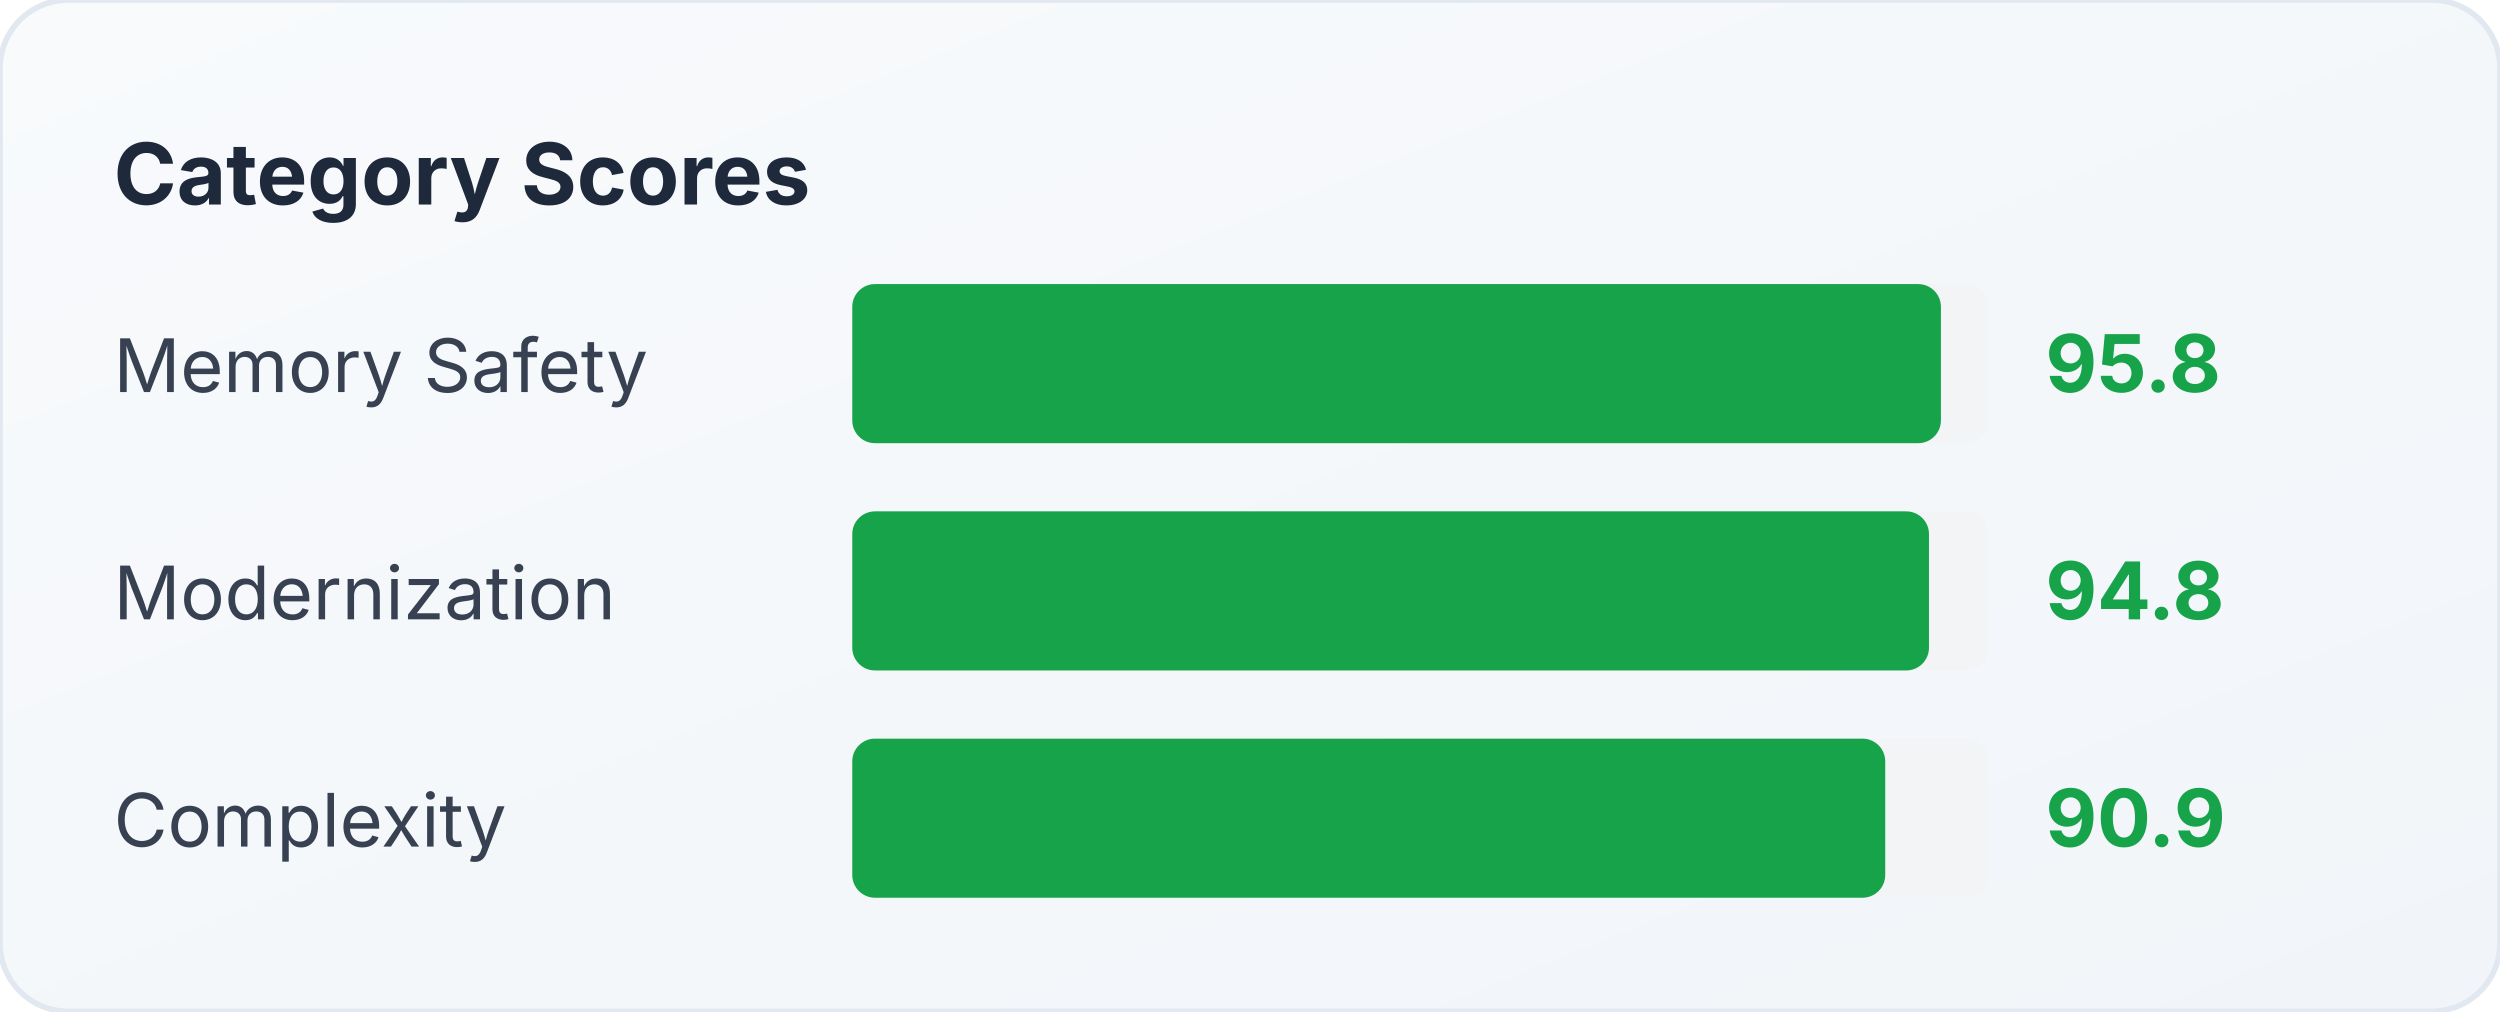
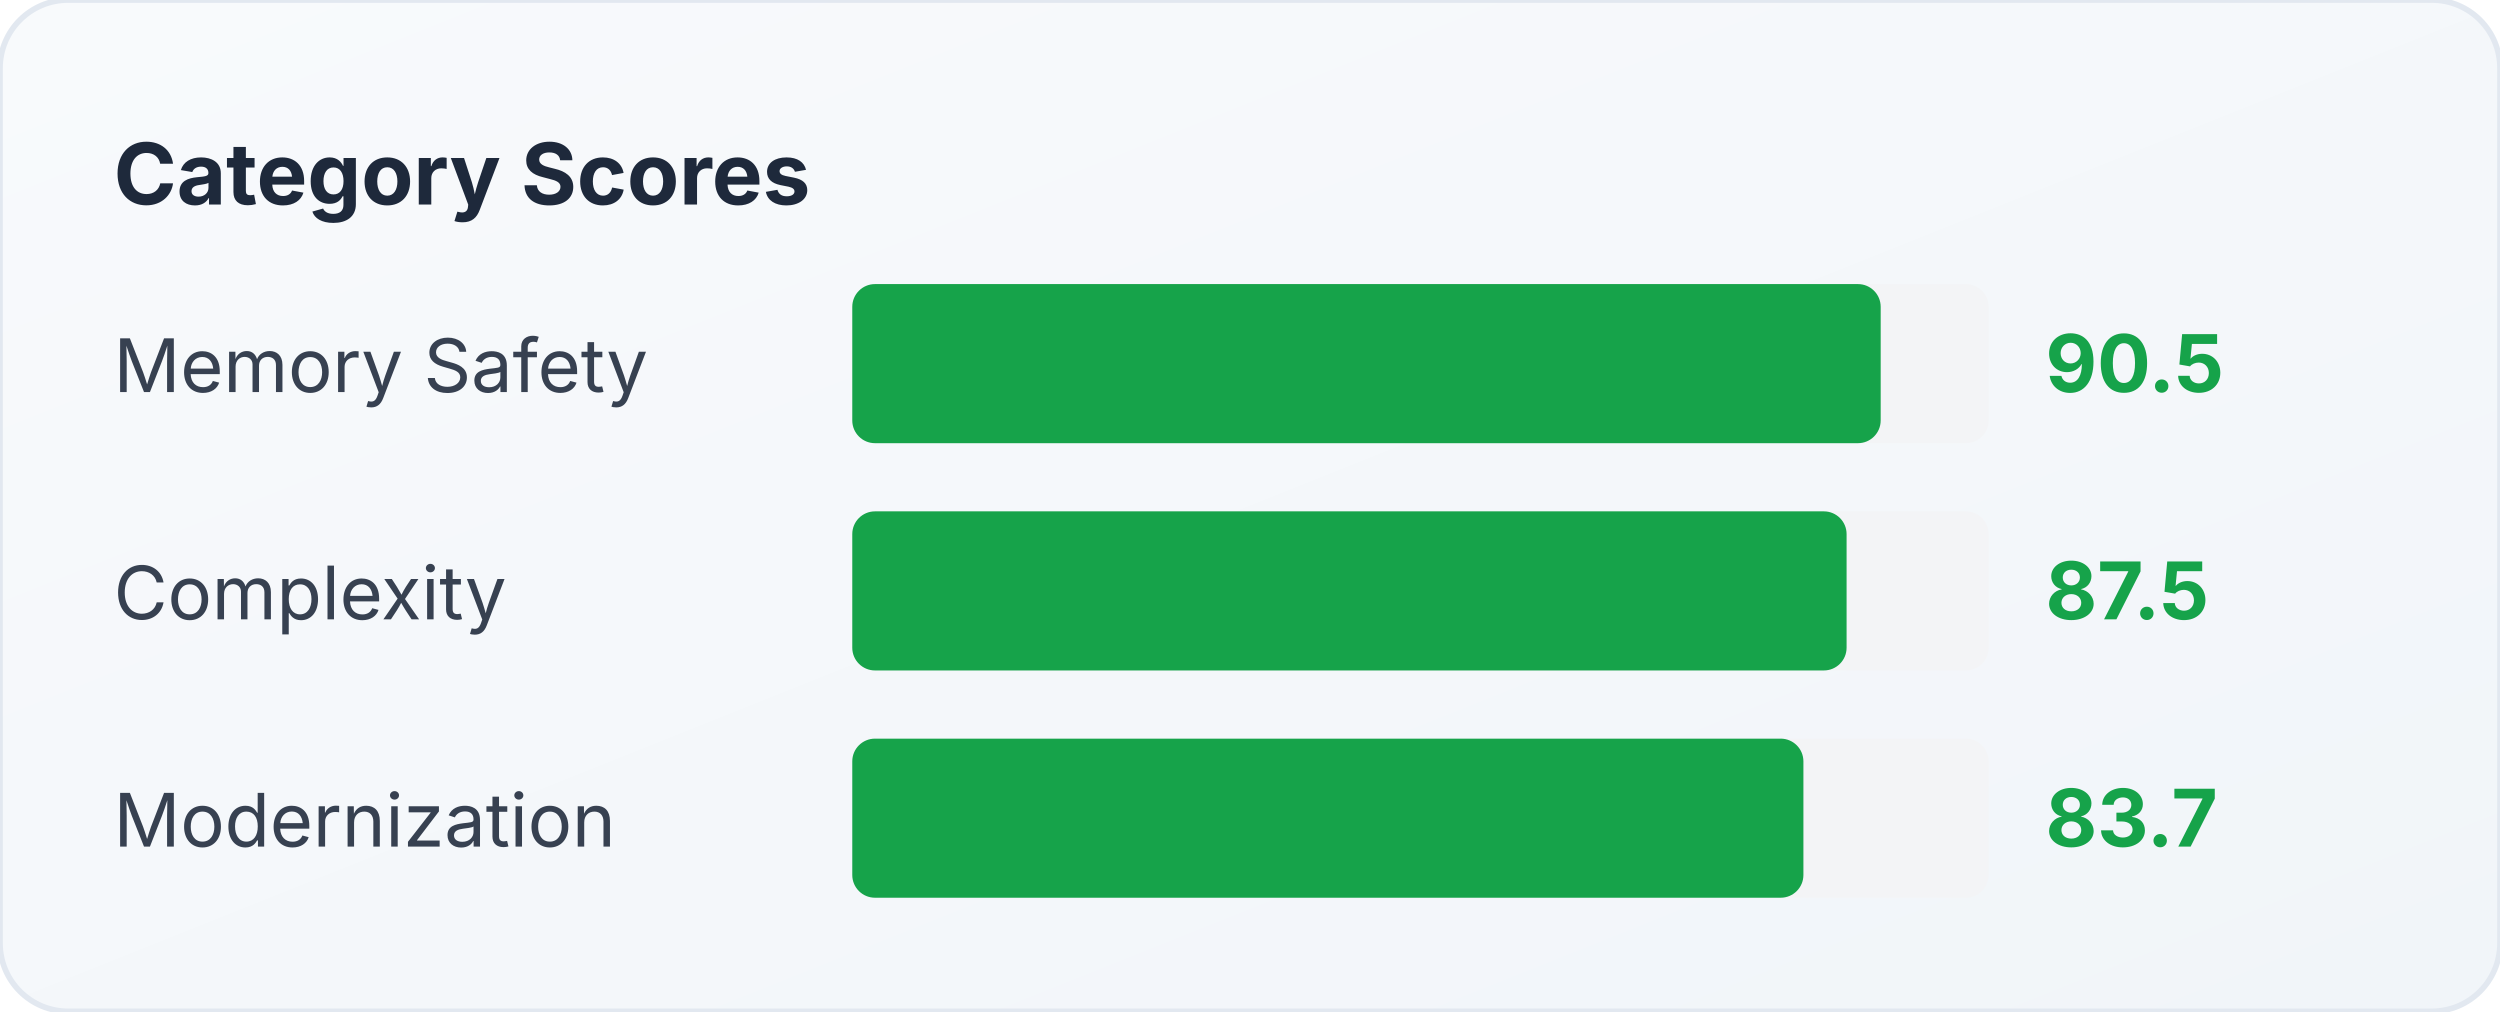
<svg xmlns="http://www.w3.org/2000/svg" viewBox="0 0 440 178" width="440" height="178">
  <defs>
    <linearGradient id="bg-grad2" x1="0" y1="0" x2="1" y2="1">
      <stop offset="0%" stop-color="#f8fafc" />
      <stop offset="100%" stop-color="#f1f5f9" />
    </linearGradient>
  </defs>
  <rect width="440" height="178" rx="12" fill="url(#bg-grad2)" stroke="#e2e8f0" stroke-width="1" />
  <text x="20" y="36" font-family="system-ui, -apple-system, sans-serif" font-size="15" font-weight="700" fill="#1e293b">Category Scores</text>
  <text x="20" y="69.0" font-family="system-ui, -apple-system, sans-serif" font-size="13" fill="#374151">Memory Safety</text>
  <rect x="150" y="50" width="200" height="28" rx="4" fill="#f3f4f6" />
-   <rect x="150" y="50" width="191.6" height="28" rx="4" fill="#16a34a" />
-   <text x="360" y="69.0" font-family="system-ui, -apple-system, sans-serif" font-size="14" font-weight="700" fill="#16a34a">95.8</text>
-   <text x="20" y="109.0" font-family="system-ui, -apple-system, sans-serif" font-size="13" fill="#374151">Modernization</text>
+   <rect x="150" y="50" width="181.0" height="28" rx="4" fill="#16a34a" />
+   <text x="360" y="69.0" font-family="system-ui, -apple-system, sans-serif" font-size="14" font-weight="700" fill="#16a34a">90.5</text>
+   <text x="20" y="109.0" font-family="system-ui, -apple-system, sans-serif" font-size="13" fill="#374151">Complexity</text>
  <rect x="150" y="90" width="200" height="28" rx="4" fill="#f3f4f6" />
-   <rect x="150" y="90" width="189.5" height="28" rx="4" fill="#16a34a" />
-   <text x="360" y="109.0" font-family="system-ui, -apple-system, sans-serif" font-size="14" font-weight="700" fill="#16a34a">94.8</text>
-   <text x="20" y="149.0" font-family="system-ui, -apple-system, sans-serif" font-size="13" fill="#374151">Complexity</text>
+   <rect x="150" y="90" width="175.0" height="28" rx="4" fill="#16a34a" />
+   <text x="360" y="109.0" font-family="system-ui, -apple-system, sans-serif" font-size="14" font-weight="700" fill="#16a34a">87.5</text>
+   <text x="20" y="149.0" font-family="system-ui, -apple-system, sans-serif" font-size="13" fill="#374151">Modernization</text>
  <rect x="150" y="130" width="200" height="28" rx="4" fill="#f3f4f6" />
-   <rect x="150" y="130" width="181.8" height="28" rx="4" fill="#16a34a" />
-   <text x="360" y="149.0" font-family="system-ui, -apple-system, sans-serif" font-size="14" font-weight="700" fill="#16a34a">90.9</text>
+   <rect x="150" y="130" width="167.4" height="28" rx="4" fill="#16a34a" />
+   <text x="360" y="149.0" font-family="system-ui, -apple-system, sans-serif" font-size="14" font-weight="700" fill="#16a34a">83.7</text>
</svg>
